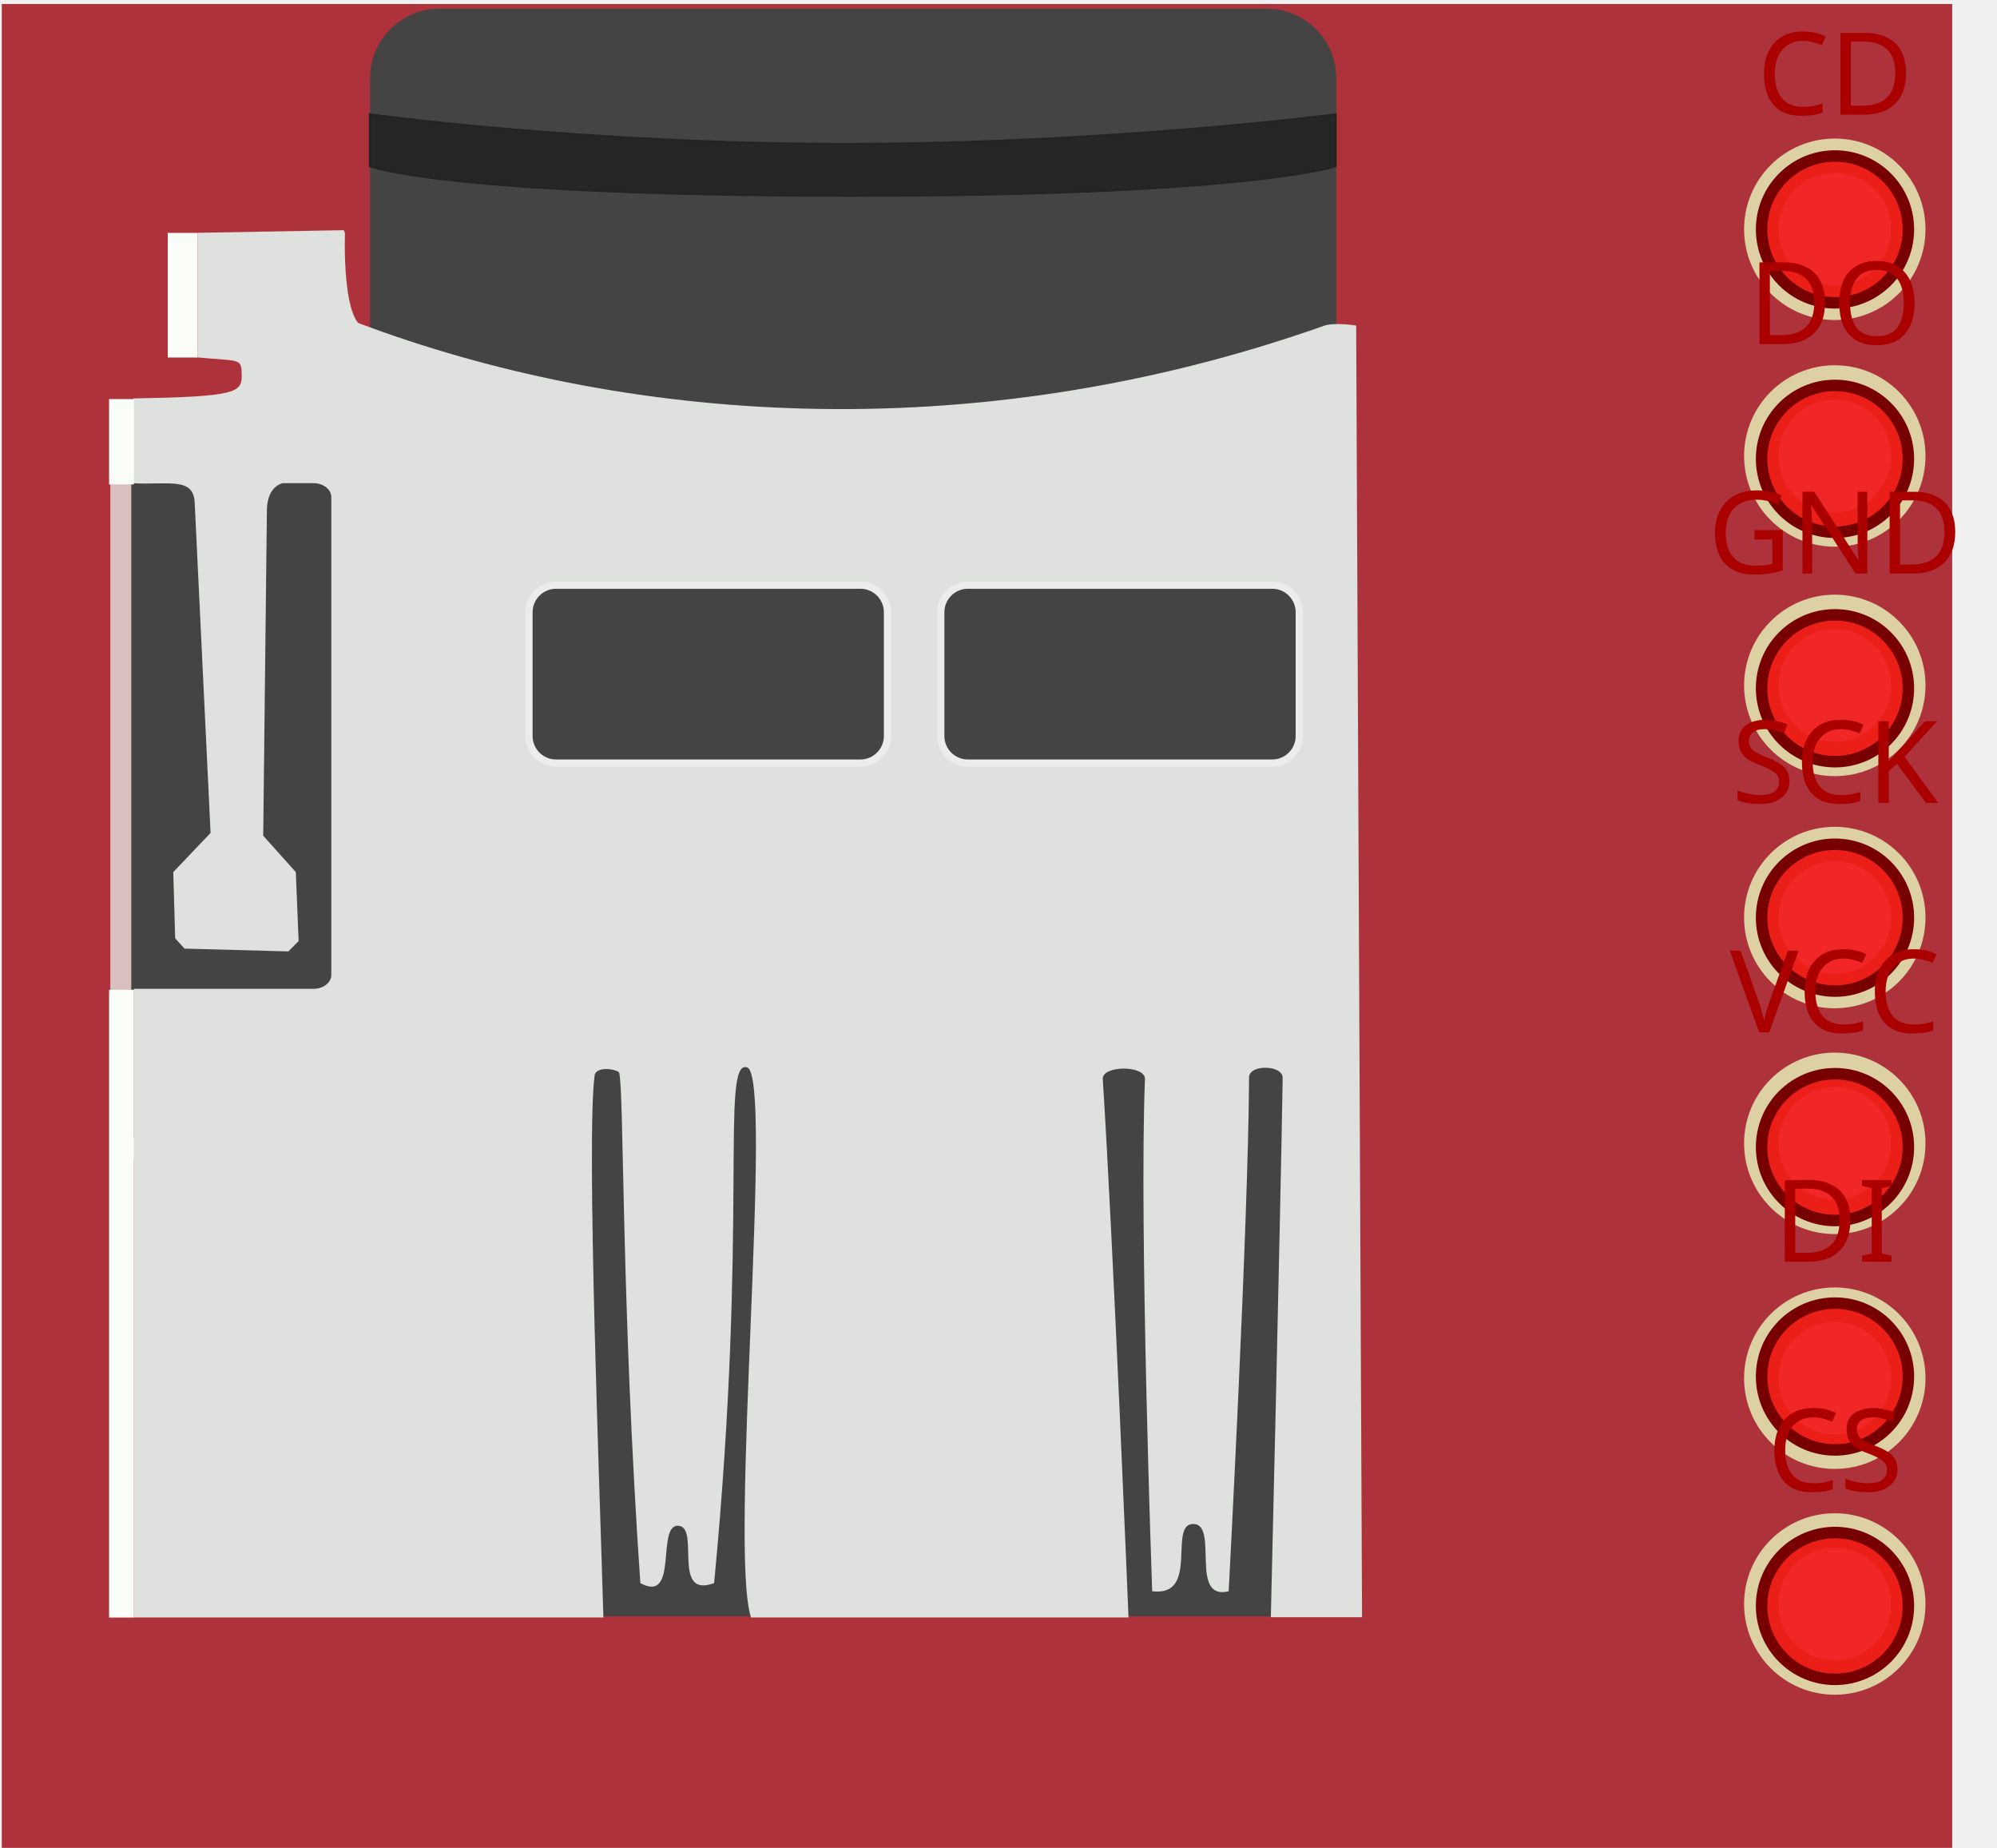
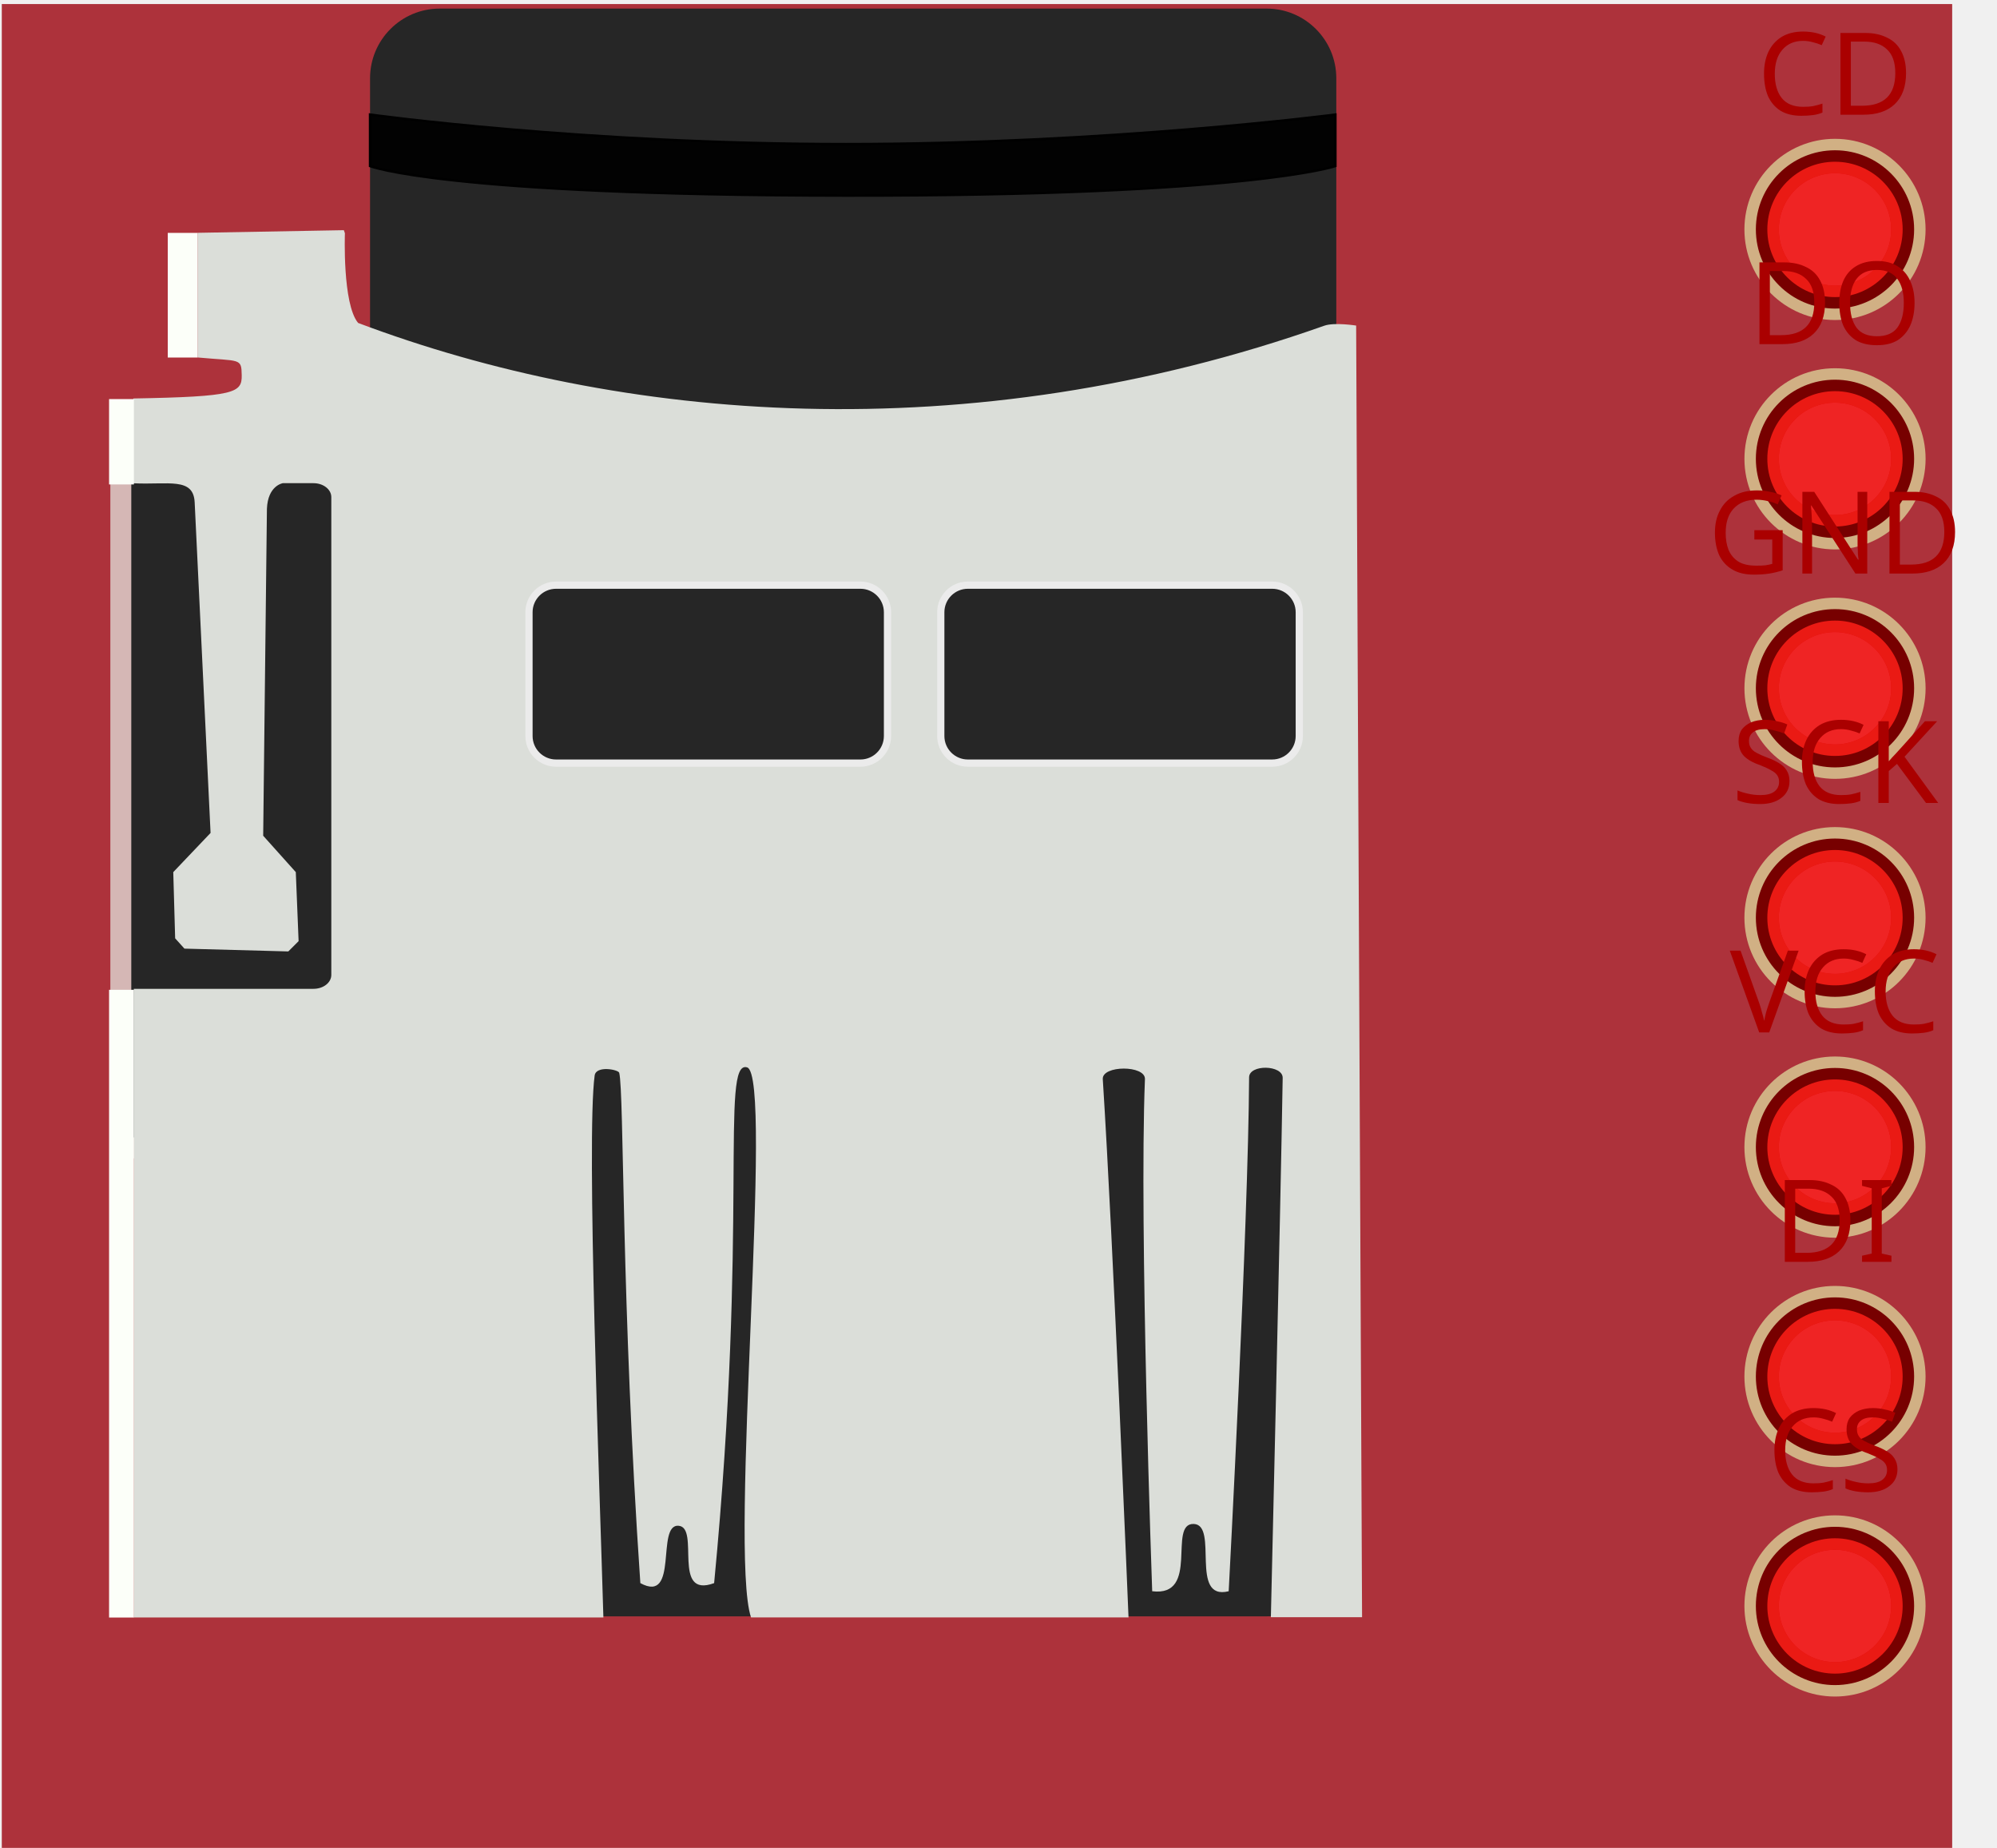
<svg xmlns="http://www.w3.org/2000/svg" width="87.063" height="80.545" viewBox="0 0 87.063 80.545" version="1.1" id="svg46">
  <defs id="defs46" />
-   <g id="board" opacity="0.85" transform="matrix(3.937,0,0,3.937,0.06999969,0.2299995)">
-     <rect width="21.598" height="20.414" fill="#a1111b" id="rect26" x="0.002" y="-0.014" />
-     <rect x="1.32" y="4.59" width="3.13" height="8.06" fill="#262626" stroke="#d5b7b5" stroke-width="0.232" id="rect27" />
-     <rect x="4.08" y="0.037" width="10.7" height="17.8" rx="0.772" ry="0.772" fill="#262626" id="rect28" />
-     <path d="M 3.79,2.49 2.17,2.519 V 3.899 C 2.644,3.943 2.656,3.902 2.659,4.096 2.662,4.29 2.589,4.333 1.459,4.353 V 5.292 C 1.847,5.311 2.124,5.222 2.138,5.503 L 2.314,9.163 1.901,9.597 1.922,10.33 2.025,10.444 3.175,10.475 3.289,10.361 3.258,9.597 2.897,9.194 2.938,5.574 C 2.948,5.316 3.114,5.291 3.114,5.291 H 3.454 C 3.563,5.291 3.651,5.36 3.651,5.445 V 10.735 C 3.651,10.821 3.563,10.889 3.454,10.889 H 1.464 V 17.849 H 6.664 C 6.624,16.439 6.473,12.539 6.567,11.849 6.583,11.735 6.83,11.783 6.839,11.819 6.894,12.041 6.861,14.369 7.073,17.469 7.504,17.703 7.243,16.814 7.496,16.834 7.738,16.852 7.416,17.644 7.89,17.469 8.274,13.469 7.956,11.669 8.255,11.759 8.554,11.849 8.051,17.119 8.299,17.849 H 12.479 C 12.479,17.849 12.309,13.689 12.194,11.889 12.184,11.734 12.667,11.733 12.661,11.889 12.596,13.519 12.741,17.559 12.741,17.559 13.274,17.625 12.909,16.804 13.201,16.814 13.48,16.824 13.15,17.668 13.588,17.559 13.588,17.559 13.806,13.479 13.814,11.869 13.815,11.723 14.189,11.73 14.186,11.876 14.164,13.296 14.055,17.846 14.055,17.846 H 15.065 L 15,3.546 C 15,3.546 14.76,3.508 14.648,3.547 10.688,4.947 6.838,4.607 3.948,3.517 3.773,3.305 3.802,2.524 3.802,2.524 Z" fill="#dbded9" id="path28" />
-     <rect x="5.84" y="6.42" width="3.97" height="1.97" rx="0.3" ry="0.3" fill="#262626" stroke="#ebebeb" stroke-width="0.08" id="rect29" />
-     <rect x="10.4" y="6.42" width="3.97" height="1.97" rx="0.3" ry="0.3" fill="#262626" stroke="#ebebeb" stroke-width="0.08" id="rect30" />
-     <path d="M 4.08,1.21 C 4.08,1.21 6.45,1.537 9.35,1.537 12.25,1.537 14.77,1.21 14.77,1.21 V 1.78 C 14.77,1.78 13.821,2.111 9.35,2.107 4.88,2.103 4.08,1.78 4.08,1.78 Z" fill="#020202" stroke="#000000" stroke-width="0.027" id="path30" />
-     <g fill="#fcfff9" id="g33">
+   <g id="g6">
+     <path d="M 0.078,0.176 V 80.545 H 85.109 V 0.176 Z M 80,7.551 A 2.45,2.45 0 0 1 82.449,10 2.45,2.45 0 0 1 80,12.449 2.45,2.45 0 0 1 77.551,10 2.45,2.45 0 0 1 80,7.551 Z M 80,17.551 A 2.45,2.45 0 0 1 82.449,20 2.45,2.45 0 0 1 80,22.449 2.45,2.45 0 0 1 77.551,20 2.45,2.45 0 0 1 80,17.551 Z M 80,27.551 A 2.45,2.45 0 0 1 82.449,30 2.45,2.45 0 0 1 80,32.449 2.45,2.45 0 0 1 77.551,30 2.45,2.45 0 0 1 80,27.551 Z M 80,37.551 A 2.45,2.45 0 0 1 82.449,40 2.45,2.45 0 0 1 80,42.449 2.45,2.45 0 0 1 77.551,40 2.45,2.45 0 0 1 80,37.551 Z M 80,47.551 A 2.45,2.45 0 0 1 82.449,50 2.45,2.45 0 0 1 80,52.449 2.45,2.45 0 0 1 77.551,50 2.45,2.45 0 0 1 80,47.551 Z M 80,57.551 A 2.45,2.45 0 0 1 82.449,60 2.45,2.45 0 0 1 80,62.449 2.45,2.45 0 0 1 77.551,60 2.45,2.45 0 0 1 80,57.551 Z M 80,67.551 A 2.45,2.45 0 0 1 82.449,70 2.45,2.45 0 0 1 80,72.449 2.45,2.45 0 0 1 77.551,70 2.45,2.45 0 0 1 80,67.551 Z" style="opacity:0.85;fill:#a1111b;stroke-width:3.937" id="path6" />
+     <rect x="5.267" y="18.301" width="12.323" height="31.732" fill="#262626" stroke="#d5b7b5" stroke-width="0.913" id="rect27" style="opacity:1" />
+     <rect x="16.133" y="0.374" width="42.126" height="70.079" rx="3.039" ry="3.039" fill="#262626" id="rect28" style="opacity:1;stroke-width:3.937" />
+     <path d="M 14.991,10.033 8.613,10.148 V 15.581 C 10.479,15.754 10.527,15.592 10.538,16.357 10.549,17.121 10.264,17.29 5.814,17.369 V 21.065 C 7.342,21.138 8.432,20.789 8.487,21.896 L 9.18,36.306 7.554,38.014 7.636,40.9 8.041,41.349 12.569,41.471 13.018,41.022 12.896,38.014 11.474,36.428 11.637,22.176 C 11.677,21.16 12.33,21.061 12.33,21.061 H 13.668 C 14.098,21.061 14.444,21.333 14.444,21.668 V 42.494 C 14.444,42.831 14.098,43.101 13.668,43.101 H 5.834 V 70.502 H 26.306 C 26.148,64.951 25.554,49.597 25.925,46.88 25.986,46.431 26.96,46.62 26.996,46.761 27.213,47.635 27.081,56.8 27.917,69.005 29.614,69.926 28.586,66.426 29.583,66.505 30.535,66.578 29.267,69.694 31.134,69.005 32.646,53.257 31.392,46.17 32.571,46.525 33.748,46.881 31.768,67.627 32.743,70.501 H 49.2 C 49.2,70.501 48.531,54.123 48.078,47.037 48.039,46.426 49.94,46.422 49.916,47.037 49.659,53.454 50.232,69.359 50.232,69.359 52.331,69.618 50.894,66.387 52.044,66.426 53.142,66.467 51.842,69.789 53.567,69.359 53.567,69.359 54.425,53.296 54.457,46.958 54.46,46.383 55.933,46.411 55.921,46.987 55.832,52.577 55.406,70.49 55.406,70.49 H 59.382 L 59.124,14.191 C 59.124,14.191 58.179,14.041 57.738,14.196 42.147,19.708 26.99,18.369 15.612,14.076 14.923,13.242 15.037,10.167 15.037,10.167 Z" fill="#dbded9" id="path28" style="opacity:1;stroke-width:3.937" />
+     <rect x="23.062" y="25.506" width="15.63" height="7.756" rx="1.181" ry="1.181" fill="#262626" stroke="#ebebeb" stroke-width="0.315" id="rect29" style="opacity:1" />
+     <rect x="41.015" y="25.506" width="15.63" height="7.756" rx="1.181" ry="1.181" fill="#262626" stroke="#ebebeb" stroke-width="0.315" id="rect30" style="opacity:1" />
+     <path d="M 16.133,4.994 C 16.133,4.994 25.464,6.281 36.881,6.281 48.298,6.281 58.219,4.994 58.219,4.994 V 7.238 C 58.219,7.238 54.483,8.541 36.881,8.525 19.283,8.511 16.133,7.238 16.133,7.238 Z" fill="#020202" stroke="#000000" stroke-width="0.106" id="path30" style="opacity:1" />
+     <g fill="#fcfff9" id="g33" transform="matrix(3.937,0,0,3.937,0.06999969,0.2299995)" style="opacity:1">
      <rect x="1.19" y="10.9" width="0.275" height="6.95" id="rect31" />
      <rect x="1.19" y="4.36" width="0.275" height="0.945" id="rect32" />
      <rect x="1.84" y="2.52" width="0.33" height="1.38" id="rect33" />
    </g>
-     <g fill="#ffffff" stroke="#d9cb97" stroke-width="0.381" id="g39">
-       <circle cx="20.3" cy="2.48" id="ellipse33" r="0.814" />
-       <circle cx="20.3" cy="4.99" id="ellipse34" r="0.814" />
-       <circle cx="20.3" cy="7.53" id="ellipse35" r="0.814" />
-       <circle cx="20.3" cy="10.1" id="ellipse36" r="0.814" />
-       <circle cx="20.3" cy="12.6" id="ellipse37" r="0.814" />
-       <circle cx="20.3" cy="15.2" id="ellipse38" r="0.814" />
-       <circle cx="20.3" cy="17.7" id="ellipse39" r="0.814" />
+     <path d="M 80,6.051 A 3.95,3.95 0 0 0 76.051,10 3.95,3.95 0 0 0 80,13.949 3.95,3.95 0 0 0 83.949,10 3.95,3.95 0 0 0 80,6.051 Z M 80,7.551 A 2.45,2.45 0 0 1 82.449,10 2.45,2.45 0 0 1 80,12.449 2.45,2.45 0 0 1 77.551,10 2.45,2.45 0 0 1 80,7.551 Z" style="fill:#d2b386;fill-opacity:0.976;stroke:#d2b386;stroke-width:0;stroke-linecap:round;stroke-opacity:0.976" id="path5" />
+     <path d="M 80,56.051 A 3.95,3.95 0 0 0 76.051,60 3.95,3.95 0 0 0 80,63.949 3.95,3.95 0 0 0 83.949,60 3.95,3.95 0 0 0 80,56.051 Z M 80,57.551 A 2.45,2.45 0 0 1 82.449,60 2.45,2.45 0 0 1 80,62.449 2.45,2.45 0 0 1 77.551,60 2.45,2.45 0 0 1 80,57.551 Z" style="fill:#d2b386;fill-opacity:0.976;stroke:#d2b386;stroke-width:0;stroke-linecap:round;stroke-opacity:0.976" id="path5-8" />
+     <path d="M 80,46.051 A 3.95,3.95 0 0 0 76.051,50 3.95,3.95 0 0 0 80,53.949 3.95,3.95 0 0 0 83.949,50 3.95,3.95 0 0 0 80,46.051 Z M 80,47.551 A 2.45,2.45 0 0 1 82.449,50 2.45,2.45 0 0 1 80,52.449 2.45,2.45 0 0 1 77.551,50 2.45,2.45 0 0 1 80,47.551 Z" style="fill:#d2b386;fill-opacity:0.976;stroke:#d2b386;stroke-width:0;stroke-linecap:round;stroke-opacity:0.976" id="path5-5" />
+     <path d="M 80,36.051 A 3.95,3.95 0 0 0 76.051,40 3.95,3.95 0 0 0 80,43.949 3.95,3.95 0 0 0 83.949,40 3.95,3.95 0 0 0 80,36.051 Z M 80,37.551 A 2.45,2.45 0 0 1 82.449,40 2.45,2.45 0 0 1 80,42.449 2.45,2.45 0 0 1 77.551,40 2.45,2.45 0 0 1 80,37.551 Z" style="fill:#d2b386;fill-opacity:0.976;stroke:#d2b386;stroke-width:0;stroke-linecap:round;stroke-opacity:0.976" id="path5-1" />
+     <path d="M 80.001,26.051 A 3.95,3.95 0 0 0 76.052,30 3.95,3.95 0 0 0 80.001,33.949 3.95,3.95 0 0 0 83.95,30 3.95,3.95 0 0 0 80.001,26.051 Z M 80.001,27.551 A 2.45,2.45 0 0 1 82.45,30 2.45,2.45 0 0 1 80.001,32.449 2.45,2.45 0 0 1 77.552,30 2.45,2.45 0 0 1 80.001,27.551 Z" style="fill:#d2b386;fill-opacity:0.976;stroke:#d2b386;stroke-width:0;stroke-linecap:round;stroke-opacity:0.976" id="path5-11" />
+     <path d="M 80.001,16.051 A 3.95,3.95 0 0 0 76.052,20 3.95,3.95 0 0 0 80.001,23.949 3.95,3.95 0 0 0 83.95,20 3.95,3.95 0 0 0 80.001,16.051 Z M 80.001,17.551 A 2.45,2.45 0 0 1 82.45,20 2.45,2.45 0 0 1 80.001,22.449 2.45,2.45 0 0 1 77.552,20 2.45,2.45 0 0 1 80.001,17.551 Z" style="fill:#d2b386;fill-opacity:0.976;stroke:#d2b386;stroke-width:0;stroke-linecap:round;stroke-opacity:0.976" id="path5-27" />
+     <path d="M 80,66.051 A 3.95,3.95 0 0 0 76.051,70 3.95,3.95 0 0 0 80,73.949 3.95,3.95 0 0 0 83.949,70 3.95,3.95 0 0 0 80,66.051 Z M 80,67.551 A 2.45,2.45 0 0 1 82.449,70 2.45,2.45 0 0 1 80,72.449 2.45,2.45 0 0 1 77.551,70 2.45,2.45 0 0 1 80,67.551 Z" style="fill:#d2b386;fill-opacity:0.976;stroke:#d2b386;stroke-width:0;stroke-linecap:round;stroke-opacity:0.976" id="path5-2" />
+     <g id="g3">
+       <g id="g1">
+         <circle id="pin-CD" cx="80" cy="10" r="3.2" fill="#ee0000" fill-opacity="0.85" stroke="#770000" stroke-width="0.5" />
+         <circle id="pin-DO" cx="80" cy="20" r="3.2" fill="#ee0000" fill-opacity="0.85" stroke="#770000" stroke-width="0.5" />
+         <circle id="pin-GND" cx="80" cy="30" r="3.2" fill="#ee0000" fill-opacity="0.85" stroke="#770000" stroke-width="0.5" />
+         <circle id="pin-SCK" cx="80" cy="40" r="3.2" fill="#ee0000" fill-opacity="0.85" stroke="#770000" stroke-width="0.5" />
+         <circle id="pin-VCC" cx="80" cy="50" r="3.2" fill="#ee0000" fill-opacity="0.85" stroke="#770000" stroke-width="0.5" />
+         <circle id="pin-DI" cx="80" cy="60" r="3.2" fill="#ee0000" fill-opacity="0.85" stroke="#770000" stroke-width="0.5" />
+         <circle id="pin-CS" cx="80" cy="70" r="3.2" fill="#ee0000" fill-opacity="0.85" stroke="#770000" stroke-width="0.5" />
+       </g>
+       <g id="g2">
+         <text x="80" y="5" font-size="5px" fill="#aa0000" text-anchor="middle" font-family="sans-serif" id="text39">CD</text>
+         <text x="80" y="15" font-size="5px" fill="#aa0000" text-anchor="middle" font-family="sans-serif" id="text40">DO</text>
+         <text x="80" y="25" font-size="5px" fill="#aa0000" text-anchor="middle" font-family="sans-serif" id="text41">GND</text>
+         <text x="80" y="35" font-size="5px" fill="#aa0000" text-anchor="middle" font-family="sans-serif" id="text42">SCK</text>
+         <text x="80" y="45" font-size="5px" fill="#aa0000" text-anchor="middle" font-family="sans-serif" id="text43">VCC</text>
+         <text x="80" y="55" font-size="5px" fill="#aa0000" text-anchor="middle" font-family="sans-serif" id="text44">DI</text>
+         <text x="80" y="65" font-size="5px" fill="#aa0000" text-anchor="middle" font-family="sans-serif" id="text45">CS</text>
+       </g>
    </g>
  </g>
-   <g id="g40" transform="translate(-19.93,-19.77)">
-     <circle id="pin-CD" cx="99.93" cy="29.77" r="3.2" fill="#ee0000" fill-opacity="0.85" stroke="#770000" stroke-width="0.5" />
-     <text x="99.93" y="24.77" font-size="5px" fill="#aa0000" text-anchor="middle" font-family="sans-serif" id="text39">CD</text>
-   </g>
-   <g id="g41" transform="translate(-19.93,-19.65)">
-     <circle id="pin-DO" cx="99.93" cy="39.65" r="3.2" fill="#ee0000" fill-opacity="0.85" stroke="#770000" stroke-width="0.5" />
-     <text x="99.93" y="34.65" font-size="5px" fill="#aa0000" text-anchor="middle" font-family="sans-serif" id="text40">DO</text>
-   </g>
-   <g id="g42" transform="translate(-19.93,-19.65)">
-     <circle id="pin-GND" cx="99.93" cy="49.65" r="3.2" fill="#ee0000" fill-opacity="0.85" stroke="#770000" stroke-width="0.5" />
-     <text x="99.93" y="44.65" font-size="5px" fill="#aa0000" text-anchor="middle" font-family="sans-serif" id="text41">GND</text>
-   </g>
-   <g id="g43" transform="translate(-19.93,-19.77)">
-     <circle id="pin-SCK" cx="99.93" cy="59.77" r="3.2" fill="#ee0000" fill-opacity="0.85" stroke="#770000" stroke-width="0.5" />
-     <text x="99.93" y="54.77" font-size="5px" fill="#aa0000" text-anchor="middle" font-family="sans-serif" id="text42">SCK</text>
-   </g>
-   <g id="g44" transform="translate(-19.93,-19.61)">
-     <circle id="pin-VCC" cx="99.93" cy="69.61" r="3.2" fill="#ee0000" fill-opacity="0.85" stroke="#770000" stroke-width="0.5" />
-     <text x="99.93" y="64.61" font-size="5px" fill="#aa0000" text-anchor="middle" font-family="sans-serif" id="text43">VCC</text>
-   </g>
-   <g id="g45" transform="translate(-19.93,-19.85)">
-     <circle id="pin-DI" cx="99.93" cy="79.85" r="3.2" fill="#ee0000" fill-opacity="0.85" stroke="#770000" stroke-width="0.5" />
-     <text x="99.93" y="74.85" font-size="5px" fill="#aa0000" text-anchor="middle" font-family="sans-serif" id="text44">DI</text>
-   </g>
-   <g id="g46" transform="translate(-19.93,-19.69)">
-     <circle id="pin-CS" cx="99.93" cy="89.69" r="3.2" fill="#ee0000" fill-opacity="0.85" stroke="#770000" stroke-width="0.5" />
-     <text x="99.93" y="84.69" font-size="5px" fill="#aa0000" text-anchor="middle" font-family="sans-serif" id="text45">CS</text>
-   </g>
</svg>
